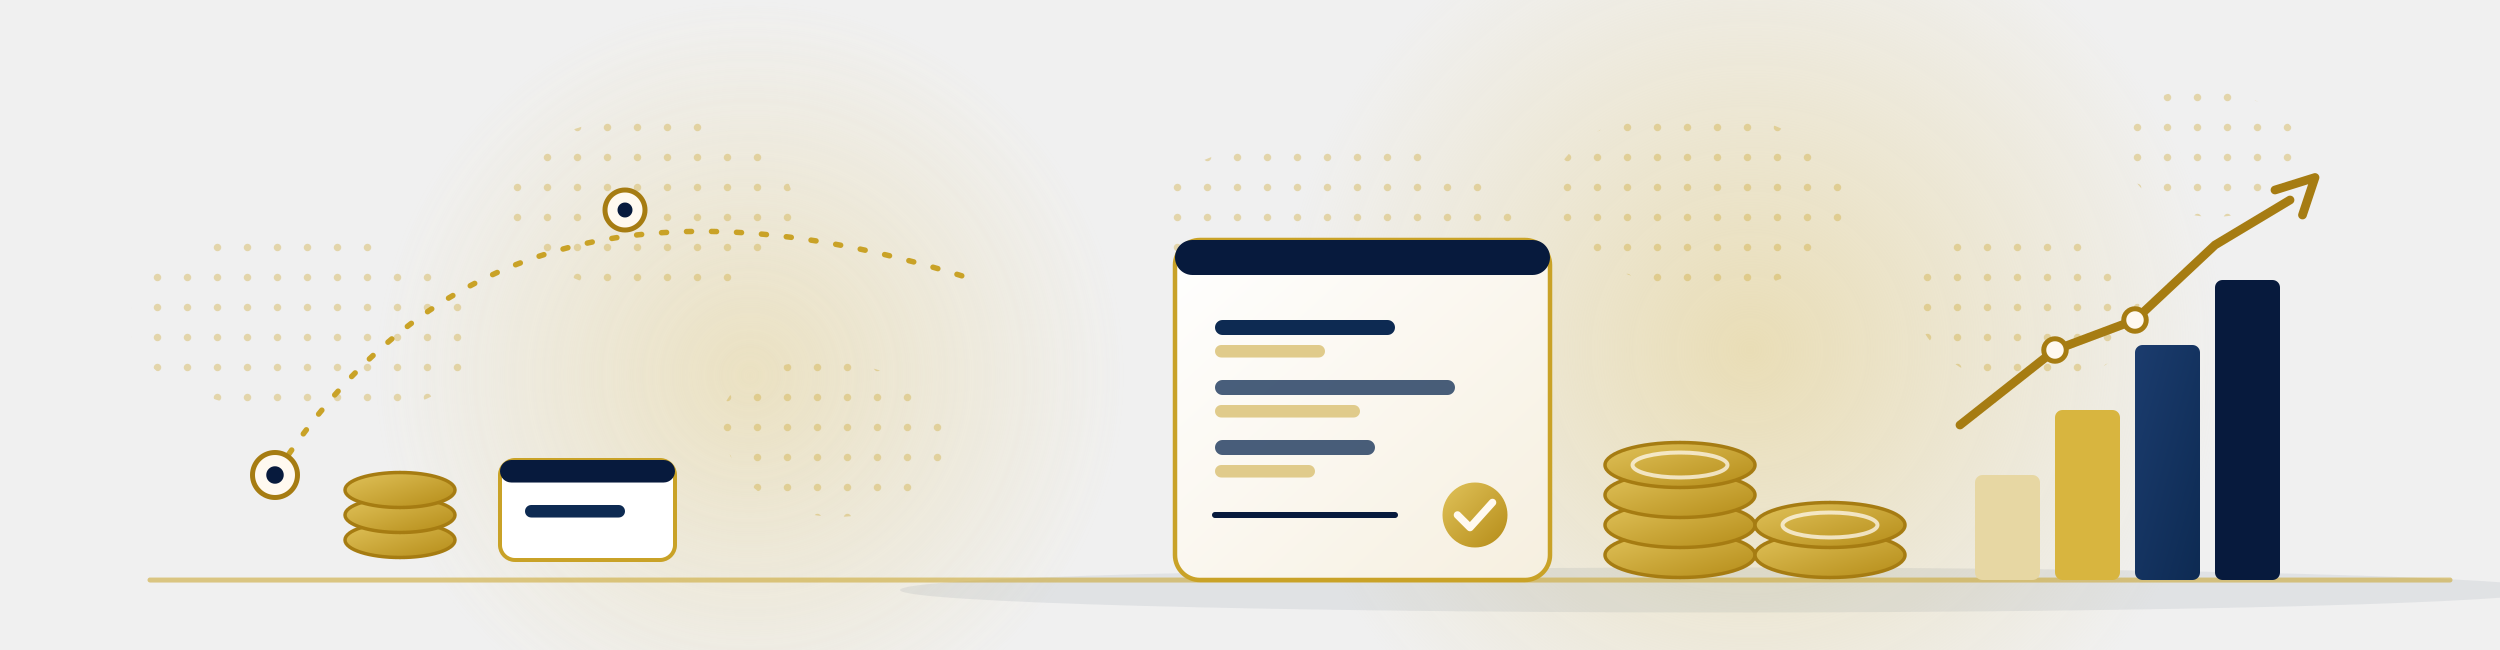
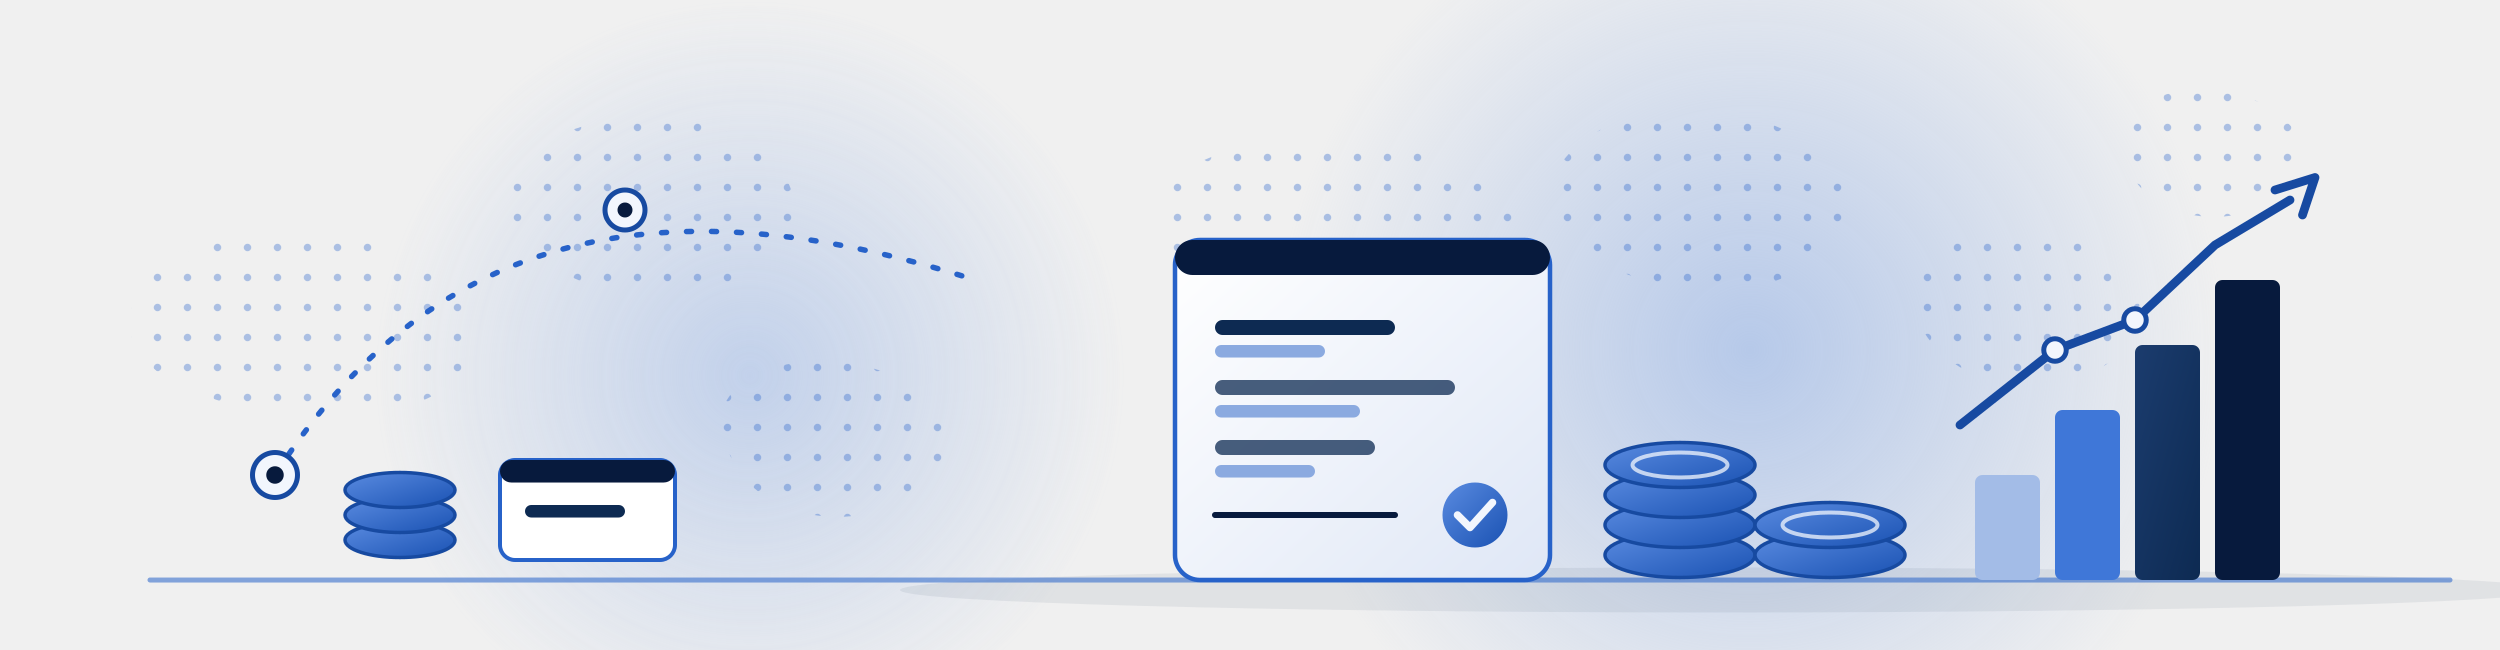
<svg xmlns="http://www.w3.org/2000/svg" viewBox="0 0 1000 260" preserveAspectRatio="xMaxYMid meet" role="img" aria-label="Finance : pièces, courbe de marge et rapprochement">
  <defs>
    <radialGradient id="glow" cx="50%" cy="50%" r="50%">
-       <stop offset="0" stop-color="#E7D7A3" stop-opacity=".75" />
-       <stop offset="1" stop-color="#E7D7A3" stop-opacity="0" />
+       <stop offset="0" stop-color="#A3BCE7" stop-opacity=".75" />
+       <stop offset="1" stop-color="#A3BCE7" stop-opacity="0" />
    </radialGradient>
    <linearGradient id="card" x1="0" y1="0" x2="1" y2="1">
      <stop offset="0" stop-color="#FFFFFF" />
-       <stop offset="1" stop-color="#F6EFDF" />
+       <stop offset="1" stop-color="#DFE7F6" />
    </linearGradient>
    <linearGradient id="goldF" x1="0" y1="0" x2="1" y2="1">
-       <stop offset="0" stop-color="#E0C25A" />
-       <stop offset="1" stop-color="#B58C18" />
+       <stop offset="0" stop-color="#5A8BE0" />
+       <stop offset="1" stop-color="#1A52B3" />
    </linearGradient>
    <linearGradient id="navyF" x1="0" y1="0" x2="1" y2="1">
      <stop offset="0" stop-color="#1B3C6E" />
      <stop offset="1" stop-color="#0D2A52" />
    </linearGradient>
    <pattern id="dots" width="12" height="12" patternUnits="userSpaceOnUse">
-       <circle cx="3" cy="3" r="1.5" fill="#C9A227" />
+       <circle cx="3" cy="3" r="1.5" fill="#2762C9" />
    </pattern>
    <clipPath id="land">
      <path d="M470 70c30-18 70-20 100-8s48 26 40 44-40 26-78 22-80-20-62-58z" />
      <path d="M640 52c26-12 62-10 84 6s18 40-8 52-62 6-82-10-18-34 6-48z" />
      <path d="M780 96c22-10 52-6 68 10s6 38-18 46-52-2-62-22 0-26 12-34z" />
      <path d="M860 40c18-8 44-4 56 10s0 32-22 36-42-8-44-24 2-16 10-22z" />
    </clipPath>
    <clipPath id="landL">
      <path d="M60 110c26-20 66-24 96-10s44 30 30 48-52 24-92 14-52-30-34-52z" />
      <path d="M220 56c26-14 62-12 84 4s16 40-10 52-60 6-80-10-16-34 6-46z" />
      <path d="M300 150c24-10 56-6 72 10s4 36-20 44-52-2-60-22 0-24 8-32z" />
    </clipPath>
  </defs>
  <circle cx="700" cy="140" r="190" fill="url(#glow)" />
  <circle cx="300" cy="150" r="150" fill="url(#glow)" opacity=".8" />
  <rect x="440" y="30" width="520" height="140" fill="url(#dots)" opacity=".34" clip-path="url(#land)" />
  <rect x="40" y="40" width="360" height="170" fill="url(#dots)" opacity=".34" clip-path="url(#landL)" />
  <ellipse cx="690" cy="236" rx="330" ry="9" fill="#071A3D" opacity=".07" />
-   <path d="M60 232h920" stroke="#C9A227" stroke-opacity=".55" stroke-width="2" stroke-linecap="round" />
+   <path d="M60 232h920" stroke="#2762C9" stroke-opacity=".55" stroke-width="2" stroke-linecap="round" />
  <g>
-     <rect x="470" y="96" width="150" height="136" rx="10" fill="url(#card)" stroke="#C9A227" stroke-width="1.8" />
+     <rect x="470" y="96" width="150" height="136" rx="10" fill="url(#card)" stroke="#2762C9" stroke-width="1.8" />
    <rect x="470" y="96" width="150" height="14" rx="7" fill="#071A3D" />
    <g fill="#0D2A52">
      <rect x="486" y="128" width="72" height="6" rx="3" />
      <rect x="486" y="152" width="96" height="6" rx="3" fill-opacity=".75" />
      <rect x="486" y="176" width="64" height="6" rx="3" fill-opacity=".75" />
    </g>
-     <g fill="#E0CB8B">
+     <g fill="#8BAAE0">
      <rect x="486" y="138" width="44" height="5" rx="2.5" />
      <rect x="486" y="162" width="58" height="5" rx="2.5" />
      <rect x="486" y="186" width="40" height="5" rx="2.5" />
    </g>
    <circle cx="590" cy="206" r="13" fill="url(#goldF)" />
-     <path d="M583 206l5 5 9-10" fill="none" stroke="#FFF9F0" stroke-width="3" stroke-linecap="round" stroke-linejoin="round" />
+     <path d="M583 206l5 5 9-10" fill="none" stroke="#F2F6FD" stroke-width="3" stroke-linecap="round" stroke-linejoin="round" />
    <path d="M486 206h72" stroke="#071A3D" stroke-width="2.4" stroke-linecap="round" />
  </g>
  <g>
-     <g fill="url(#goldF)" stroke="#A67C12" stroke-width="1.4">
+     <g fill="url(#goldF)" stroke="#174AA1" stroke-width="1.4">
      <ellipse cx="672" cy="222" rx="30" ry="9" />
      <ellipse cx="672" cy="210" rx="30" ry="9" />
      <ellipse cx="672" cy="198" rx="30" ry="9" />
      <ellipse cx="672" cy="186" rx="30" ry="9" />
      <ellipse cx="732" cy="222" rx="30" ry="9" />
      <ellipse cx="732" cy="210" rx="30" ry="9" />
    </g>
-     <ellipse cx="672" cy="186" rx="19" ry="5" fill="none" stroke="#FFF9F0" stroke-opacity=".75" stroke-width="1.6" />
-     <ellipse cx="732" cy="210" rx="19" ry="5" fill="none" stroke="#FFF9F0" stroke-opacity=".75" stroke-width="1.6" />
+     <ellipse cx="672" cy="186" rx="19" ry="5" fill="none" stroke="#F2F6FD" stroke-opacity=".75" stroke-width="1.6" />
+     <ellipse cx="732" cy="210" rx="19" ry="5" fill="none" stroke="#F2F6FD" stroke-opacity=".75" stroke-width="1.6" />
  </g>
  <g>
-     <rect x="790" y="190" width="26" height="42" rx="3" fill="#E7D7A3" />
-     <rect x="822" y="164" width="26" height="68" rx="3" fill="#D8B53F" />
+     <rect x="790" y="190" width="26" height="42" rx="3" fill="#A3BCE7" />
+     <rect x="822" y="164" width="26" height="68" rx="3" fill="#3F77D8" />
    <rect x="854" y="138" width="26" height="94" rx="3" fill="url(#navyF)" />
    <rect x="886" y="112" width="26" height="120" rx="3" fill="#071A3D" />
-     <path d="M784 170l38-30 32-12 32-30 30-18" fill="none" stroke="#A67C12" stroke-width="3.5" stroke-linecap="round" stroke-linejoin="round" />
-     <path d="M910 76l16-5-5 15" fill="none" stroke="#A67C12" stroke-width="3.5" stroke-linecap="round" stroke-linejoin="round" />
-     <circle cx="822" cy="140" r="4.5" fill="#FFF9F0" stroke="#A67C12" stroke-width="2" />
-     <circle cx="854" cy="128" r="4.5" fill="#FFF9F0" stroke="#A67C12" stroke-width="2" />
+     <path d="M784 170l38-30 32-12 32-30 30-18" fill="none" stroke="#174AA1" stroke-width="3.5" stroke-linecap="round" stroke-linejoin="round" />
+     <path d="M910 76l16-5-5 15" fill="none" stroke="#174AA1" stroke-width="3.5" stroke-linecap="round" stroke-linejoin="round" />
+     <circle cx="822" cy="140" r="4.5" fill="#F2F6FD" stroke="#174AA1" stroke-width="2" />
+     <circle cx="854" cy="128" r="4.5" fill="#F2F6FD" stroke="#174AA1" stroke-width="2" />
  </g>
-   <path d="M110 190C170 96 260 70 390 112" fill="none" stroke="#C9A227" stroke-width="2.2" stroke-dasharray="2 8" stroke-linecap="round" />
+   <path d="M110 190C170 96 260 70 390 112" fill="none" stroke="#2762C9" stroke-width="2.2" stroke-dasharray="2 8" stroke-linecap="round" />
  <g transform="translate(110 190)">
-     <circle r="9" fill="#FFF9F0" stroke="#A67C12" stroke-width="2" />
+     <circle r="9" fill="#F2F6FD" stroke="#174AA1" stroke-width="2" />
    <circle r="3.5" fill="#071A3D" />
  </g>
  <g transform="translate(250 84)">
-     <circle r="8" fill="#FFF9F0" stroke="#A67C12" stroke-width="2" />
+     <circle r="8" fill="#F2F6FD" stroke="#174AA1" stroke-width="2" />
    <circle r="3" fill="#071A3D" />
  </g>
  <g transform="translate(140 214)">
-     <g fill="url(#goldF)" stroke="#A67C12" stroke-width="1.4">
+     <g fill="url(#goldF)" stroke="#174AA1" stroke-width="1.4">
      <ellipse cx="20" cy="2" rx="22" ry="7" />
      <ellipse cx="20" cy="-8" rx="22" ry="7" />
      <ellipse cx="20" cy="-18" rx="22" ry="7" />
    </g>
-     <rect x="60" y="-30" width="70" height="40" rx="6" fill="#FFFFFF" stroke="#C9A227" stroke-width="1.6" />
+     <rect x="60" y="-30" width="70" height="40" rx="6" fill="#FFFFFF" stroke="#2762C9" stroke-width="1.6" />
    <rect x="60" y="-30" width="70" height="9" rx="4.5" fill="#071A3D" />
    <rect x="70" y="-12" width="40" height="5" rx="2.5" fill="#0D2A52" />
  </g>
</svg>
